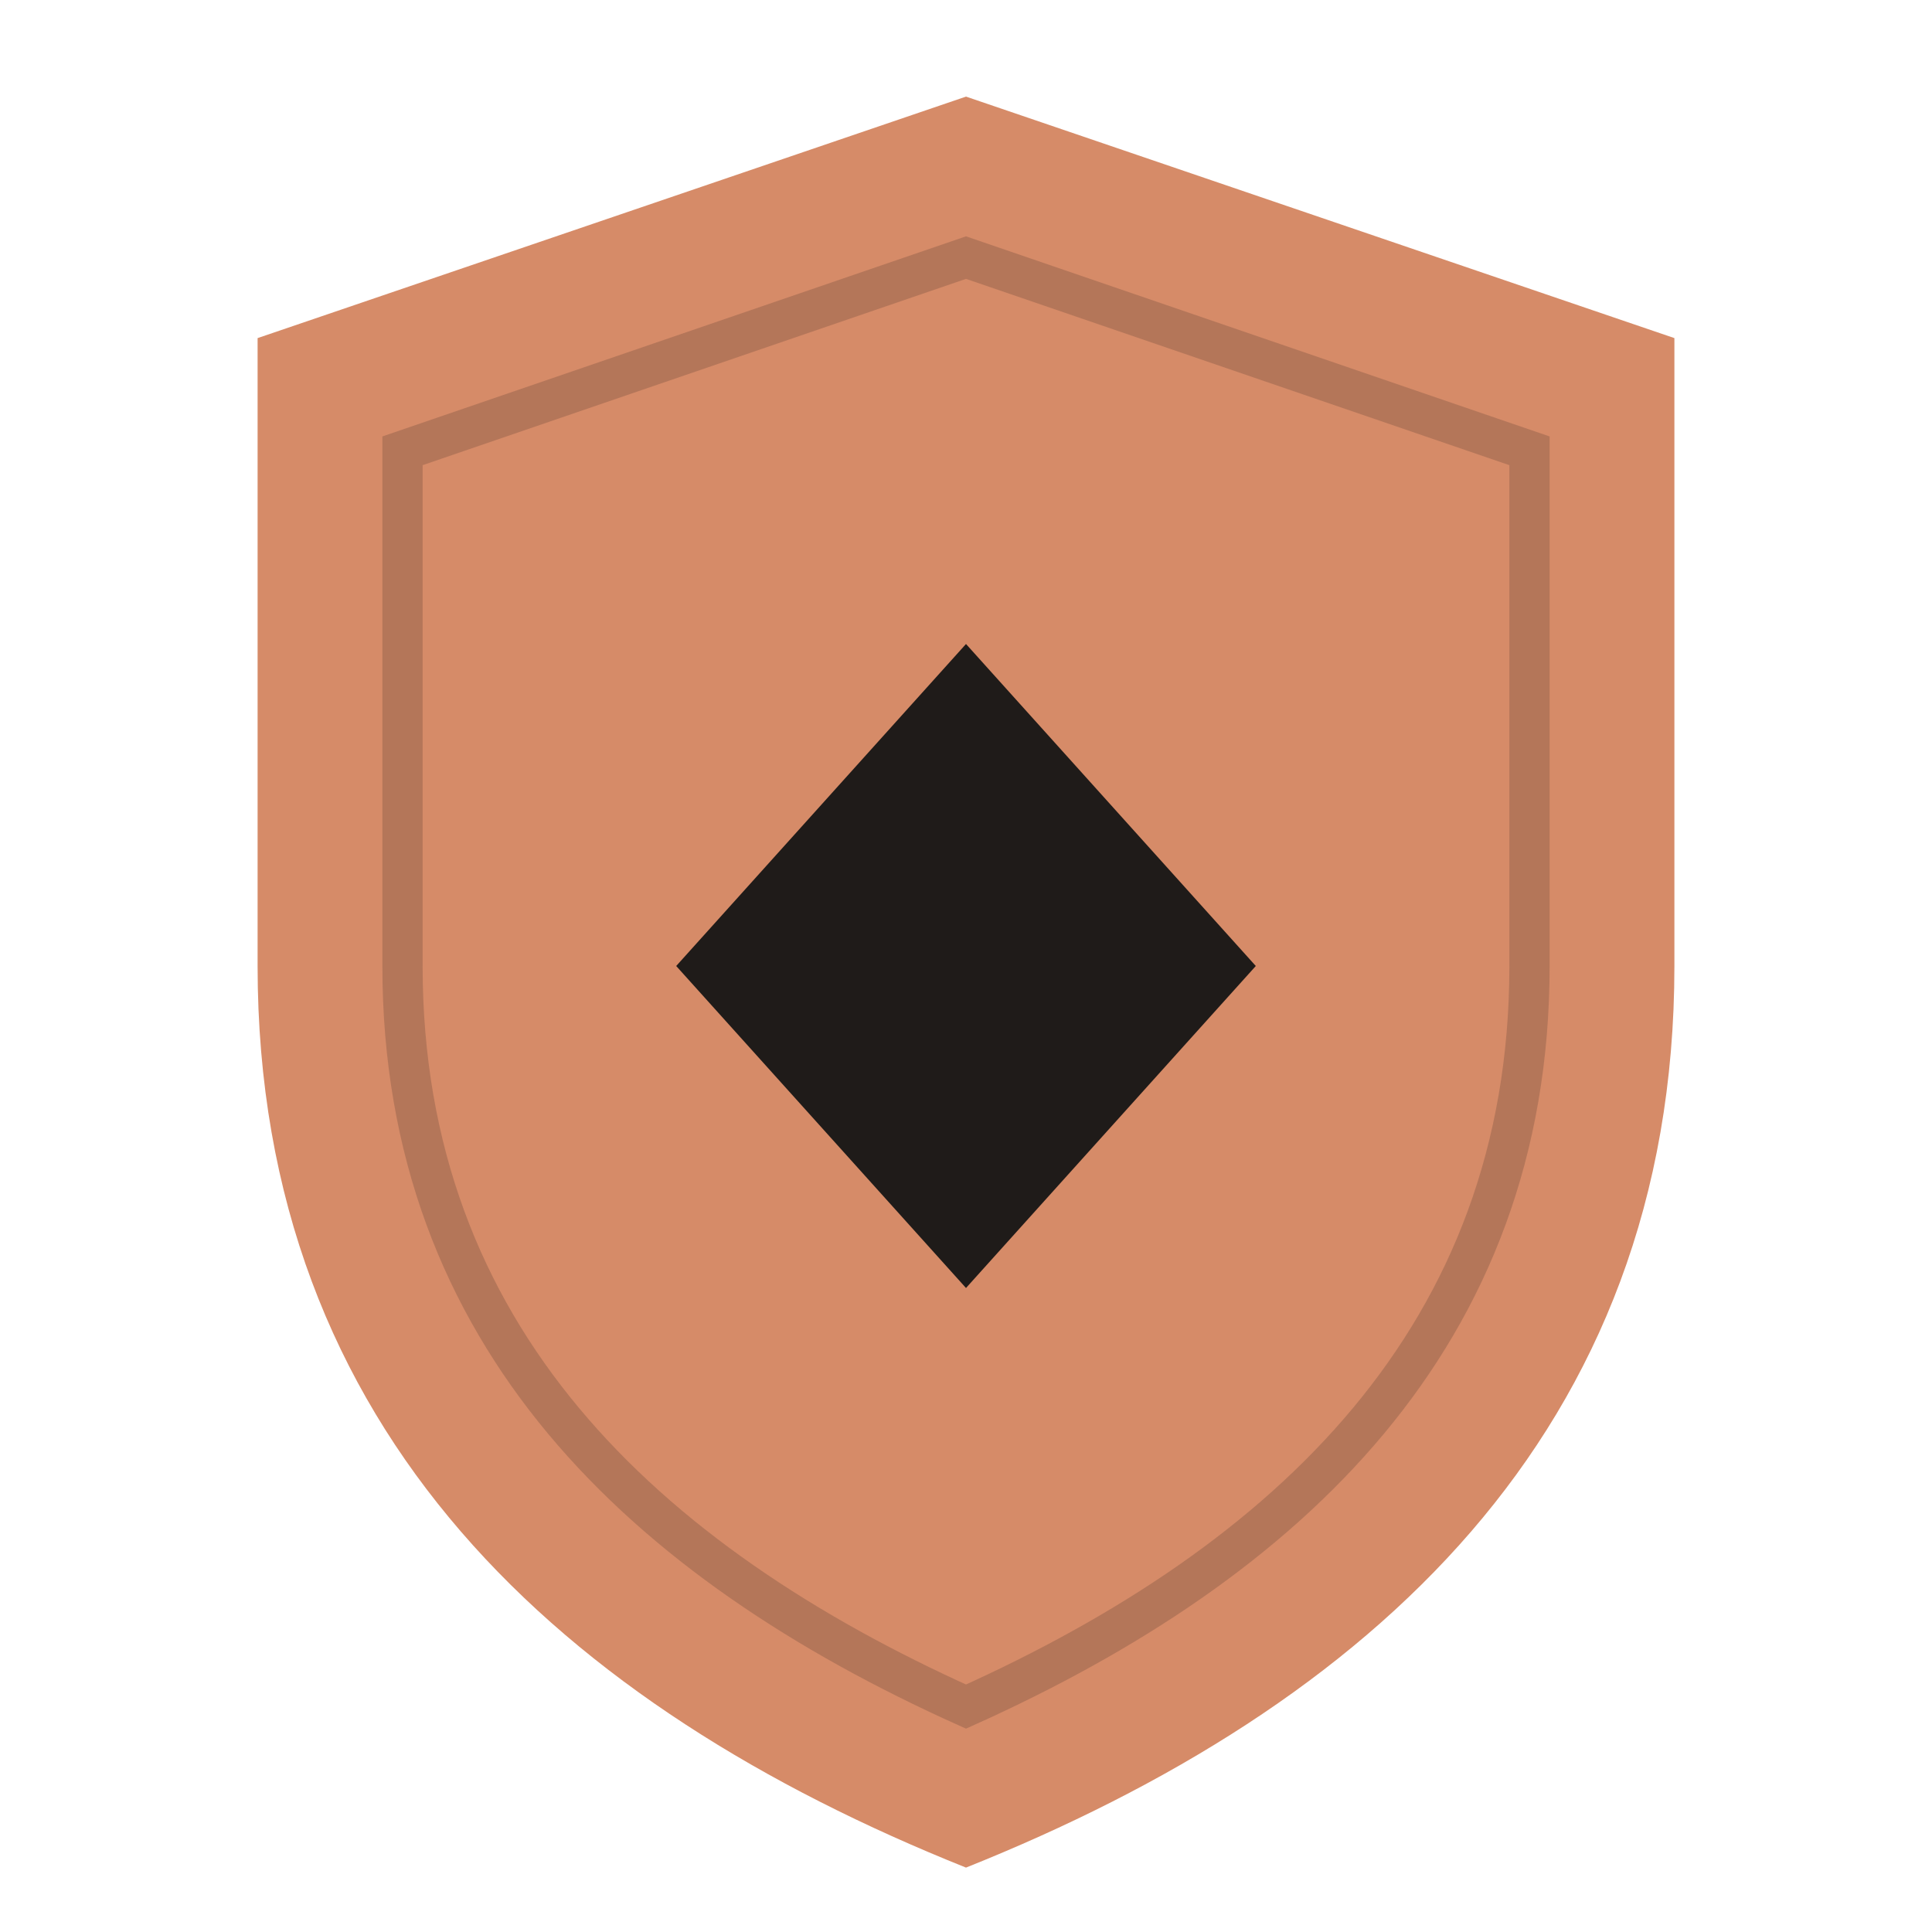
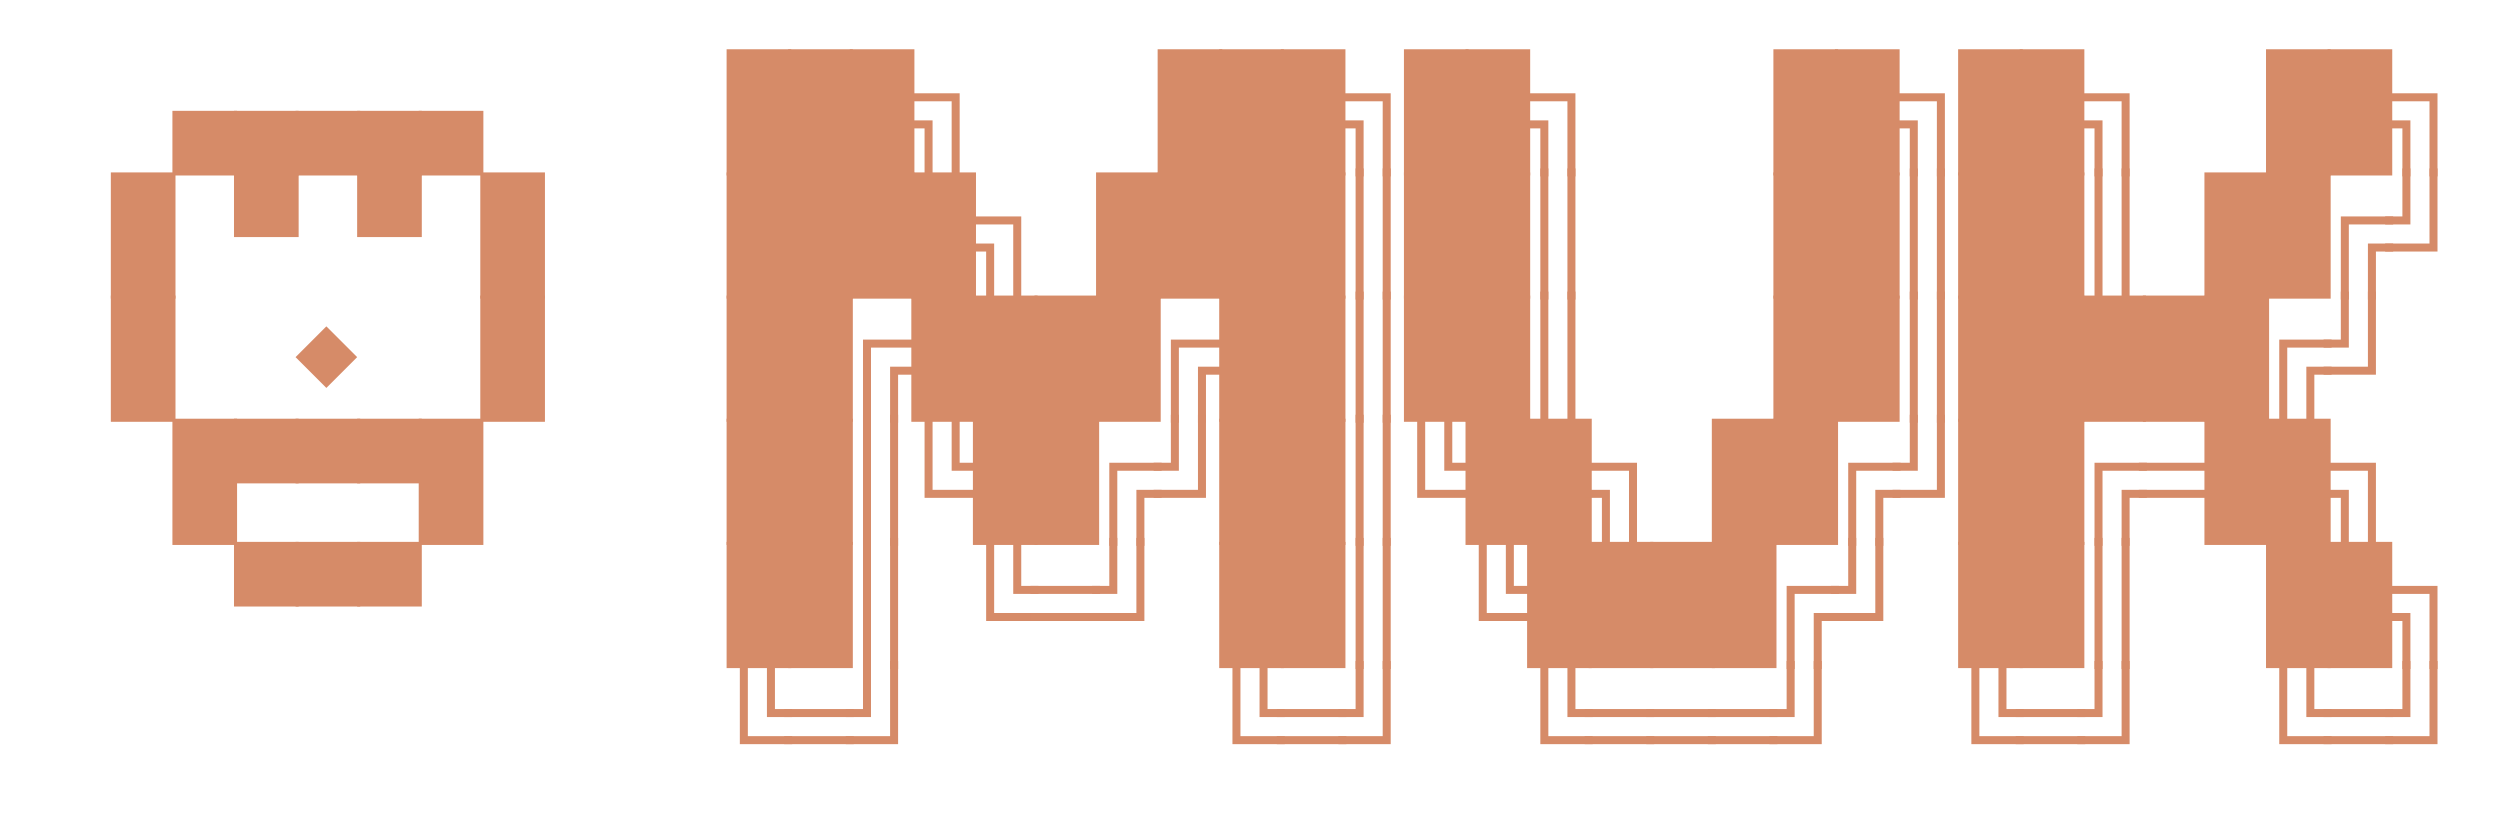
- <svg xmlns="http://www.w3.org/2000/svg" viewBox="0 0 120 120" width="512" height="512" role="img" aria-label="Matt VAPT Kit logo">
-   <path d="M60 6 L104 21 V60 C104 89 85 106 60 116 C35 106 16 89 16 60 V21 Z" fill="#d68b68" />
-   <path d="M60 16 L95 28 V60 C95 83 80 97 60 106 C40 97 25 83 25 60 V28 Z" fill="none" stroke="#1f1b19" stroke-opacity="0.18" stroke-width="2.5" />
-   <path d="M60 40 L78 60 L60 80 L42 60 Z" fill="#1f1b19" />
+ <svg xmlns="http://www.w3.org/2000/svg" viewBox="0 0 406 136" width="406" height="136" role="img" aria-label="Matt VAPT Kit">
+   <g transform="translate(8 8)">
+     <g fill="#d68b68" stroke="#d68b68" stroke-linecap="square">
+       <rect stroke="none" x="20.0" y="10.0" width="10.5" height="10.5" />
+       <rect stroke="none" x="30.0" y="10.0" width="10.5" height="10.5" />
+       <rect stroke="none" x="40.0" y="10.0" width="10.5" height="10.5" />
+       <rect stroke="none" x="50.0" y="10.0" width="10.5" height="10.5" />
+       <rect stroke="none" x="60.0" y="10.0" width="10.5" height="10.5" />
+       <rect stroke="none" x="110.0" y="0.0" width="10.5" height="20.5" />
+       <rect stroke="none" x="120.0" y="0.0" width="10.5" height="20.5" />
+       <rect stroke="none" x="130.0" y="0.0" width="10.5" height="20.5" />
+       <polyline fill="none" stroke-width="1.3" points="140.0,7.8 147.2,7.8 147.2,20.0" />
+       <polyline fill="none" stroke-width="1.3" points="140.0,12.2 142.8,12.2 142.8,20.0" />
+       <rect stroke="none" x="180.0" y="0.0" width="10.5" height="20.5" />
+       <rect stroke="none" x="190.0" y="0.0" width="10.5" height="20.5" />
+       <rect stroke="none" x="200.0" y="0.0" width="10.5" height="20.5" />
+       <polyline fill="none" stroke-width="1.3" points="210.0,7.8 217.2,7.8 217.2,20.0" />
+       <polyline fill="none" stroke-width="1.3" points="210.0,12.2 212.8,12.2 212.8,20.0" />
+       <rect stroke="none" x="220.0" y="0.0" width="10.5" height="20.5" />
+       <rect stroke="none" x="230.0" y="0.0" width="10.5" height="20.5" />
+       <polyline fill="none" stroke-width="1.3" points="240.0,7.8 247.2,7.8 247.2,20.0" />
+       <polyline fill="none" stroke-width="1.3" points="240.0,12.2 242.8,12.2 242.8,20.0" />
+       <rect stroke="none" x="280.0" y="0.0" width="10.5" height="20.5" />
+       <rect stroke="none" x="290.0" y="0.0" width="10.5" height="20.5" />
+       <polyline fill="none" stroke-width="1.3" points="300.0,7.8 307.2,7.8 307.2,20.0" />
+       <polyline fill="none" stroke-width="1.3" points="300.0,12.2 302.8,12.2 302.8,20.0" />
+       <rect stroke="none" x="310.0" y="0.0" width="10.5" height="20.5" />
+       <rect stroke="none" x="320.0" y="0.0" width="10.5" height="20.5" />
+       <polyline fill="none" stroke-width="1.3" points="330.0,7.8 337.2,7.8 337.2,20.0" />
+       <polyline fill="none" stroke-width="1.3" points="330.0,12.2 332.8,12.2 332.8,20.0" />
+       <rect stroke="none" x="360.0" y="0.0" width="10.5" height="20.5" />
+       <rect stroke="none" x="370.0" y="0.0" width="10.5" height="20.5" />
+       <polyline fill="none" stroke-width="1.3" points="380.0,7.8 387.2,7.8 387.2,20.0" />
+       <polyline fill="none" stroke-width="1.3" points="380.0,12.2 382.8,12.2 382.8,20.0" />
+       <rect stroke="none" x="10.0" y="20.0" width="10.5" height="20.5" />
+       <rect stroke="none" x="30.0" y="20.0" width="10.5" height="10.5" />
+       <rect stroke="none" x="50.0" y="20.0" width="10.5" height="10.5" />
+       <rect stroke="none" x="70.0" y="20.0" width="10.5" height="20.5" />
+       <rect stroke="none" x="110.0" y="20.0" width="10.5" height="20.5" />
+       <rect stroke="none" x="120.0" y="20.0" width="10.5" height="20.5" />
+       <rect stroke="none" x="130.0" y="20.0" width="10.5" height="20.5" />
+       <rect stroke="none" x="140.0" y="20.0" width="10.5" height="20.5" />
+       <polyline fill="none" stroke-width="1.3" points="150.0,27.8 157.2,27.8 157.2,40.0" />
+       <polyline fill="none" stroke-width="1.3" points="150.0,32.2 152.8,32.2 152.8,40.0" />
+       <rect stroke="none" x="170.0" y="20.0" width="10.5" height="20.5" />
+       <rect stroke="none" x="180.0" y="20.0" width="10.5" height="20.5" />
+       <rect stroke="none" x="190.0" y="20.0" width="10.5" height="20.5" />
+       <rect stroke="none" x="200.0" y="20.0" width="10.5" height="20.5" />
+       <polyline fill="none" stroke-width="1.3" points="212.8,20.0 212.8,40.0" />
+       <polyline fill="none" stroke-width="1.3" points="217.2,20.0 217.2,40.0" />
+       <rect stroke="none" x="220.0" y="20.0" width="10.5" height="20.5" />
+       <rect stroke="none" x="230.0" y="20.0" width="10.5" height="20.5" />
+       <polyline fill="none" stroke-width="1.3" points="242.8,20.0 242.8,40.0" />
+       <polyline fill="none" stroke-width="1.3" points="247.2,20.0 247.2,40.0" />
+       <rect stroke="none" x="280.0" y="20.0" width="10.5" height="20.5" />
+       <rect stroke="none" x="290.0" y="20.0" width="10.5" height="20.5" />
+       <polyline fill="none" stroke-width="1.3" points="302.8,20.0 302.8,40.0" />
+       <polyline fill="none" stroke-width="1.3" points="307.2,20.0 307.2,40.0" />
+       <rect stroke="none" x="310.0" y="20.0" width="10.5" height="20.5" />
+       <rect stroke="none" x="320.0" y="20.0" width="10.5" height="20.5" />
+       <polyline fill="none" stroke-width="1.3" points="332.8,20.0 332.8,40.0" />
+       <polyline fill="none" stroke-width="1.3" points="337.2,20.0 337.2,40.0" />
+       <rect stroke="none" x="350.0" y="20.0" width="10.5" height="20.5" />
+       <rect stroke="none" x="360.0" y="20.0" width="10.5" height="20.5" />
+       <polyline fill="none" stroke-width="1.3" points="380.0,27.8 372.8,27.8 372.8,40.0" />
+       <polyline fill="none" stroke-width="1.3" points="380.0,32.2 377.2,32.2 377.2,40.0" />
+       <polyline fill="none" stroke-width="1.3" points="387.2,20.0 387.2,32.2 380.0,32.2" />
+       <polyline fill="none" stroke-width="1.3" points="382.8,20.0 382.8,27.8 380.0,27.8" />
+       <rect stroke="none" x="10.0" y="40.0" width="10.5" height="20.5" />
+       <path stroke="none" d="M45.0 45.0L50.0 50.0L45.0 55.0L40.0 50.0Z" />
+       <rect stroke="none" x="70.0" y="40.0" width="10.5" height="20.5" />
+       <rect stroke="none" x="110.0" y="40.0" width="10.5" height="20.5" />
+       <rect stroke="none" x="120.0" y="40.0" width="10.5" height="20.5" />
+       <polyline fill="none" stroke-width="1.3" points="140.0,47.8 132.8,47.8 132.8,60.0" />
+       <polyline fill="none" stroke-width="1.3" points="140.0,52.2 137.2,52.2 137.2,60.0" />
+       <rect stroke="none" x="140.0" y="40.0" width="10.5" height="20.5" />
+       <rect stroke="none" x="150.0" y="40.0" width="10.5" height="20.5" />
+       <rect stroke="none" x="160.0" y="40.0" width="10.5" height="20.5" />
+       <rect stroke="none" x="170.0" y="40.0" width="10.5" height="20.5" />
+       <polyline fill="none" stroke-width="1.3" points="190.0,47.8 182.8,47.8 182.8,60.0" />
+       <polyline fill="none" stroke-width="1.3" points="190.0,52.2 187.2,52.2 187.2,60.0" />
+       <rect stroke="none" x="190.0" y="40.0" width="10.5" height="20.5" />
+       <rect stroke="none" x="200.0" y="40.0" width="10.5" height="20.5" />
+       <polyline fill="none" stroke-width="1.3" points="212.8,40.0 212.8,60.0" />
+       <polyline fill="none" stroke-width="1.3" points="217.2,40.0 217.2,60.0" />
+       <rect stroke="none" x="220.0" y="40.0" width="10.5" height="20.5" />
+       <rect stroke="none" x="230.0" y="40.0" width="10.5" height="20.5" />
+       <polyline fill="none" stroke-width="1.3" points="242.8,40.0 242.8,60.0" />
+       <polyline fill="none" stroke-width="1.3" points="247.2,40.0 247.2,60.0" />
+       <rect stroke="none" x="280.0" y="40.0" width="10.5" height="20.5" />
+       <rect stroke="none" x="290.0" y="40.0" width="10.5" height="20.5" />
+       <polyline fill="none" stroke-width="1.3" points="302.8,40.0 302.8,60.0" />
+       <polyline fill="none" stroke-width="1.3" points="307.2,40.0 307.2,60.0" />
+       <rect stroke="none" x="310.0" y="40.0" width="10.5" height="20.5" />
+       <rect stroke="none" x="320.0" y="40.0" width="10.5" height="20.5" />
+       <rect stroke="none" x="330.0" y="40.0" width="10.5" height="20.5" />
+       <rect stroke="none" x="340.0" y="40.0" width="10.5" height="20.5" />
+       <rect stroke="none" x="350.0" y="40.0" width="10.5" height="20.5" />
+       <polyline fill="none" stroke-width="1.3" points="370.0,47.8 362.8,47.8 362.8,60.0" />
+       <polyline fill="none" stroke-width="1.3" points="370.0,52.2 367.2,52.2 367.2,60.0" />
+       <polyline fill="none" stroke-width="1.3" points="377.2,40.0 377.2,52.2 370.0,52.2" />
+       <polyline fill="none" stroke-width="1.3" points="372.8,40.0 372.8,47.8 370.0,47.8" />
+       <rect stroke="none" x="20.0" y="60.0" width="10.5" height="20.5" />
+       <rect stroke="none" x="30.0" y="60.0" width="10.5" height="10.5" />
+       <rect stroke="none" x="40.0" y="60.0" width="10.5" height="10.5" />
+       <rect stroke="none" x="50.0" y="60.0" width="10.5" height="10.5" />
+       <rect stroke="none" x="60.0" y="60.0" width="10.5" height="20.5" />
+       <rect stroke="none" x="110.0" y="60.0" width="10.5" height="20.5" />
+       <rect stroke="none" x="120.0" y="60.0" width="10.5" height="20.5" />
+       <polyline fill="none" stroke-width="1.3" points="132.8,60.0 132.8,80.0" />
+       <polyline fill="none" stroke-width="1.3" points="137.2,60.0 137.2,80.0" />
+       <polyline fill="none" stroke-width="1.3" points="142.8,60.0 142.8,72.2 150.0,72.2" />
+       <polyline fill="none" stroke-width="1.3" points="147.2,60.0 147.2,67.8 150.0,67.8" />
+       <rect stroke="none" x="150.0" y="60.0" width="10.5" height="20.5" />
+       <rect stroke="none" x="160.0" y="60.0" width="10.5" height="20.5" />
+       <polyline fill="none" stroke-width="1.3" points="180.0,67.8 172.8,67.8 172.8,80.0" />
+       <polyline fill="none" stroke-width="1.3" points="180.0,72.2 177.2,72.2 177.2,80.0" />
+       <polyline fill="none" stroke-width="1.3" points="187.2,60.0 187.2,72.2 180.0,72.2" />
+       <polyline fill="none" stroke-width="1.3" points="182.8,60.0 182.8,67.8 180.0,67.8" />
+       <rect stroke="none" x="190.0" y="60.0" width="10.5" height="20.5" />
+       <rect stroke="none" x="200.0" y="60.0" width="10.5" height="20.5" />
+       <polyline fill="none" stroke-width="1.3" points="212.8,60.0 212.8,80.0" />
+       <polyline fill="none" stroke-width="1.3" points="217.2,60.0 217.2,80.0" />
+       <polyline fill="none" stroke-width="1.3" points="222.8,60.0 222.8,72.2 230.0,72.2" />
+       <polyline fill="none" stroke-width="1.3" points="227.2,60.0 227.2,67.8 230.0,67.8" />
+       <rect stroke="none" x="230.0" y="60.0" width="10.5" height="20.5" />
+       <rect stroke="none" x="240.0" y="60.0" width="10.5" height="20.5" />
+       <polyline fill="none" stroke-width="1.3" points="250.0,67.8 257.2,67.8 257.2,80.0" />
+       <polyline fill="none" stroke-width="1.3" points="250.0,72.2 252.8,72.2 252.8,80.0" />
+       <rect stroke="none" x="270.0" y="60.0" width="10.5" height="20.5" />
+       <rect stroke="none" x="280.0" y="60.0" width="10.5" height="20.5" />
+       <polyline fill="none" stroke-width="1.3" points="300.0,67.8 292.8,67.8 292.8,80.0" />
+       <polyline fill="none" stroke-width="1.3" points="300.0,72.2 297.2,72.2 297.2,80.0" />
+       <polyline fill="none" stroke-width="1.3" points="307.2,60.0 307.2,72.2 300.0,72.2" />
+       <polyline fill="none" stroke-width="1.3" points="302.8,60.0 302.8,67.8 300.0,67.8" />
+       <rect stroke="none" x="310.0" y="60.0" width="10.5" height="20.5" />
+       <rect stroke="none" x="320.0" y="60.0" width="10.5" height="20.5" />
+       <polyline fill="none" stroke-width="1.3" points="340.0,67.8 332.8,67.8 332.8,80.0" />
+       <polyline fill="none" stroke-width="1.3" points="340.0,72.2 337.2,72.2 337.2,80.0" />
+       <polyline fill="none" stroke-width="1.3" points="340.0,67.8 350.0,67.8" />
+       <polyline fill="none" stroke-width="1.3" points="340.0,72.2 350.0,72.2" />
+       <rect stroke="none" x="350.0" y="60.0" width="10.5" height="20.5" />
+       <rect stroke="none" x="360.0" y="60.0" width="10.5" height="20.5" />
+       <polyline fill="none" stroke-width="1.3" points="370.0,67.8 377.2,67.8 377.2,80.0" />
+       <polyline fill="none" stroke-width="1.3" points="370.0,72.2 372.8,72.2 372.8,80.0" />
+       <rect stroke="none" x="30.0" y="80.0" width="10.5" height="10.5" />
+       <rect stroke="none" x="40.0" y="80.0" width="10.5" height="10.5" />
+       <rect stroke="none" x="50.0" y="80.0" width="10.5" height="10.5" />
+       <rect stroke="none" x="110.0" y="80.0" width="10.5" height="20.5" />
+       <rect stroke="none" x="120.0" y="80.0" width="10.5" height="20.5" />
+       <polyline fill="none" stroke-width="1.3" points="132.8,80.0 132.8,100.0" />
+       <polyline fill="none" stroke-width="1.3" points="137.2,80.0 137.2,100.0" />
+       <polyline fill="none" stroke-width="1.3" points="152.8,80.0 152.8,92.2 160.0,92.2" />
+       <polyline fill="none" stroke-width="1.3" points="157.2,80.0 157.2,87.8 160.0,87.8" />
+       <polyline fill="none" stroke-width="1.3" points="160.0,87.8 170.0,87.8" />
+       <polyline fill="none" stroke-width="1.3" points="160.0,92.2 170.0,92.2" />
+       <polyline fill="none" stroke-width="1.3" points="177.2,80.0 177.2,92.2 170.0,92.2" />
+       <polyline fill="none" stroke-width="1.3" points="172.8,80.0 172.8,87.8 170.0,87.8" />
+       <rect stroke="none" x="190.0" y="80.0" width="10.5" height="20.5" />
+       <rect stroke="none" x="200.0" y="80.0" width="10.5" height="20.5" />
+       <polyline fill="none" stroke-width="1.3" points="212.8,80.0 212.8,100.0" />
+       <polyline fill="none" stroke-width="1.3" points="217.2,80.0 217.2,100.0" />
+       <polyline fill="none" stroke-width="1.3" points="232.8,80.0 232.8,92.2 240.0,92.2" />
+       <polyline fill="none" stroke-width="1.3" points="237.2,80.0 237.2,87.8 240.0,87.8" />
+       <rect stroke="none" x="240.0" y="80.0" width="10.5" height="20.5" />
+       <rect stroke="none" x="250.0" y="80.0" width="10.5" height="20.5" />
+       <rect stroke="none" x="260.0" y="80.0" width="10.5" height="20.5" />
+       <rect stroke="none" x="270.0" y="80.0" width="10.5" height="20.5" />
+       <polyline fill="none" stroke-width="1.3" points="290.0,87.8 282.8,87.8 282.8,100.0" />
+       <polyline fill="none" stroke-width="1.3" points="290.0,92.2 287.2,92.2 287.2,100.0" />
+       <polyline fill="none" stroke-width="1.3" points="297.2,80.0 297.2,92.2 290.0,92.2" />
+       <polyline fill="none" stroke-width="1.3" points="292.8,80.0 292.8,87.8 290.0,87.8" />
+       <rect stroke="none" x="310.0" y="80.0" width="10.5" height="20.5" />
+       <rect stroke="none" x="320.0" y="80.0" width="10.5" height="20.5" />
+       <polyline fill="none" stroke-width="1.3" points="332.8,80.0 332.8,100.0" />
+       <polyline fill="none" stroke-width="1.3" points="337.2,80.0 337.2,100.0" />
+       <rect stroke="none" x="360.0" y="80.0" width="10.5" height="20.5" />
+       <rect stroke="none" x="370.0" y="80.0" width="10.5" height="20.5" />
+       <polyline fill="none" stroke-width="1.3" points="380.0,87.8 387.2,87.8 387.2,100.0" />
+       <polyline fill="none" stroke-width="1.3" points="380.0,92.2 382.8,92.2 382.8,100.0" />
+       <polyline fill="none" stroke-width="1.3" points="112.8,100.0 112.8,112.2 120.0,112.2" />
+       <polyline fill="none" stroke-width="1.3" points="117.2,100.0 117.2,107.8 120.0,107.8" />
+       <polyline fill="none" stroke-width="1.3" points="120.0,107.8 130.0,107.8" />
+       <polyline fill="none" stroke-width="1.3" points="120.0,112.2 130.0,112.2" />
+       <polyline fill="none" stroke-width="1.3" points="137.2,100.0 137.2,112.2 130.0,112.2" />
+       <polyline fill="none" stroke-width="1.3" points="132.8,100.0 132.8,107.8 130.0,107.8" />
+       <polyline fill="none" stroke-width="1.3" points="192.8,100.0 192.8,112.2 200.0,112.2" />
+       <polyline fill="none" stroke-width="1.3" points="197.2,100.0 197.2,107.8 200.0,107.8" />
+       <polyline fill="none" stroke-width="1.3" points="200.0,107.8 210.0,107.8" />
+       <polyline fill="none" stroke-width="1.3" points="200.0,112.2 210.0,112.2" />
+       <polyline fill="none" stroke-width="1.3" points="217.2,100.0 217.2,112.2 210.0,112.2" />
+       <polyline fill="none" stroke-width="1.3" points="212.8,100.0 212.8,107.8 210.0,107.8" />
+       <polyline fill="none" stroke-width="1.3" points="242.8,100.0 242.8,112.2 250.0,112.2" />
+       <polyline fill="none" stroke-width="1.3" points="247.2,100.0 247.2,107.8 250.0,107.8" />
+       <polyline fill="none" stroke-width="1.3" points="250.0,107.8 260.0,107.8" />
+       <polyline fill="none" stroke-width="1.3" points="250.0,112.2 260.0,112.2" />
+       <polyline fill="none" stroke-width="1.3" points="260.0,107.8 270.0,107.8" />
+       <polyline fill="none" stroke-width="1.3" points="260.0,112.2 270.0,112.2" />
+       <polyline fill="none" stroke-width="1.3" points="270.0,107.8 280.0,107.8" />
+       <polyline fill="none" stroke-width="1.3" points="270.0,112.2 280.0,112.2" />
+       <polyline fill="none" stroke-width="1.3" points="287.2,100.0 287.2,112.2 280.0,112.2" />
+       <polyline fill="none" stroke-width="1.3" points="282.8,100.0 282.8,107.8 280.0,107.8" />
+       <polyline fill="none" stroke-width="1.3" points="312.8,100.0 312.8,112.2 320.0,112.2" />
+       <polyline fill="none" stroke-width="1.3" points="317.2,100.0 317.2,107.8 320.0,107.8" />
+       <polyline fill="none" stroke-width="1.3" points="320.0,107.8 330.0,107.8" />
+       <polyline fill="none" stroke-width="1.3" points="320.0,112.2 330.0,112.2" />
+       <polyline fill="none" stroke-width="1.3" points="337.2,100.0 337.2,112.2 330.0,112.2" />
+       <polyline fill="none" stroke-width="1.3" points="332.8,100.0 332.8,107.8 330.0,107.8" />
+       <polyline fill="none" stroke-width="1.3" points="362.8,100.0 362.8,112.2 370.0,112.2" />
+       <polyline fill="none" stroke-width="1.3" points="367.2,100.0 367.2,107.8 370.0,107.8" />
+       <polyline fill="none" stroke-width="1.3" points="370.0,107.8 380.0,107.8" />
+       <polyline fill="none" stroke-width="1.3" points="370.0,112.2 380.0,112.2" />
+       <polyline fill="none" stroke-width="1.3" points="387.2,100.0 387.2,112.2 380.0,112.2" />
+       <polyline fill="none" stroke-width="1.3" points="382.8,100.0 382.8,107.8 380.0,107.8" />
+     </g>
+   </g>
</svg>
